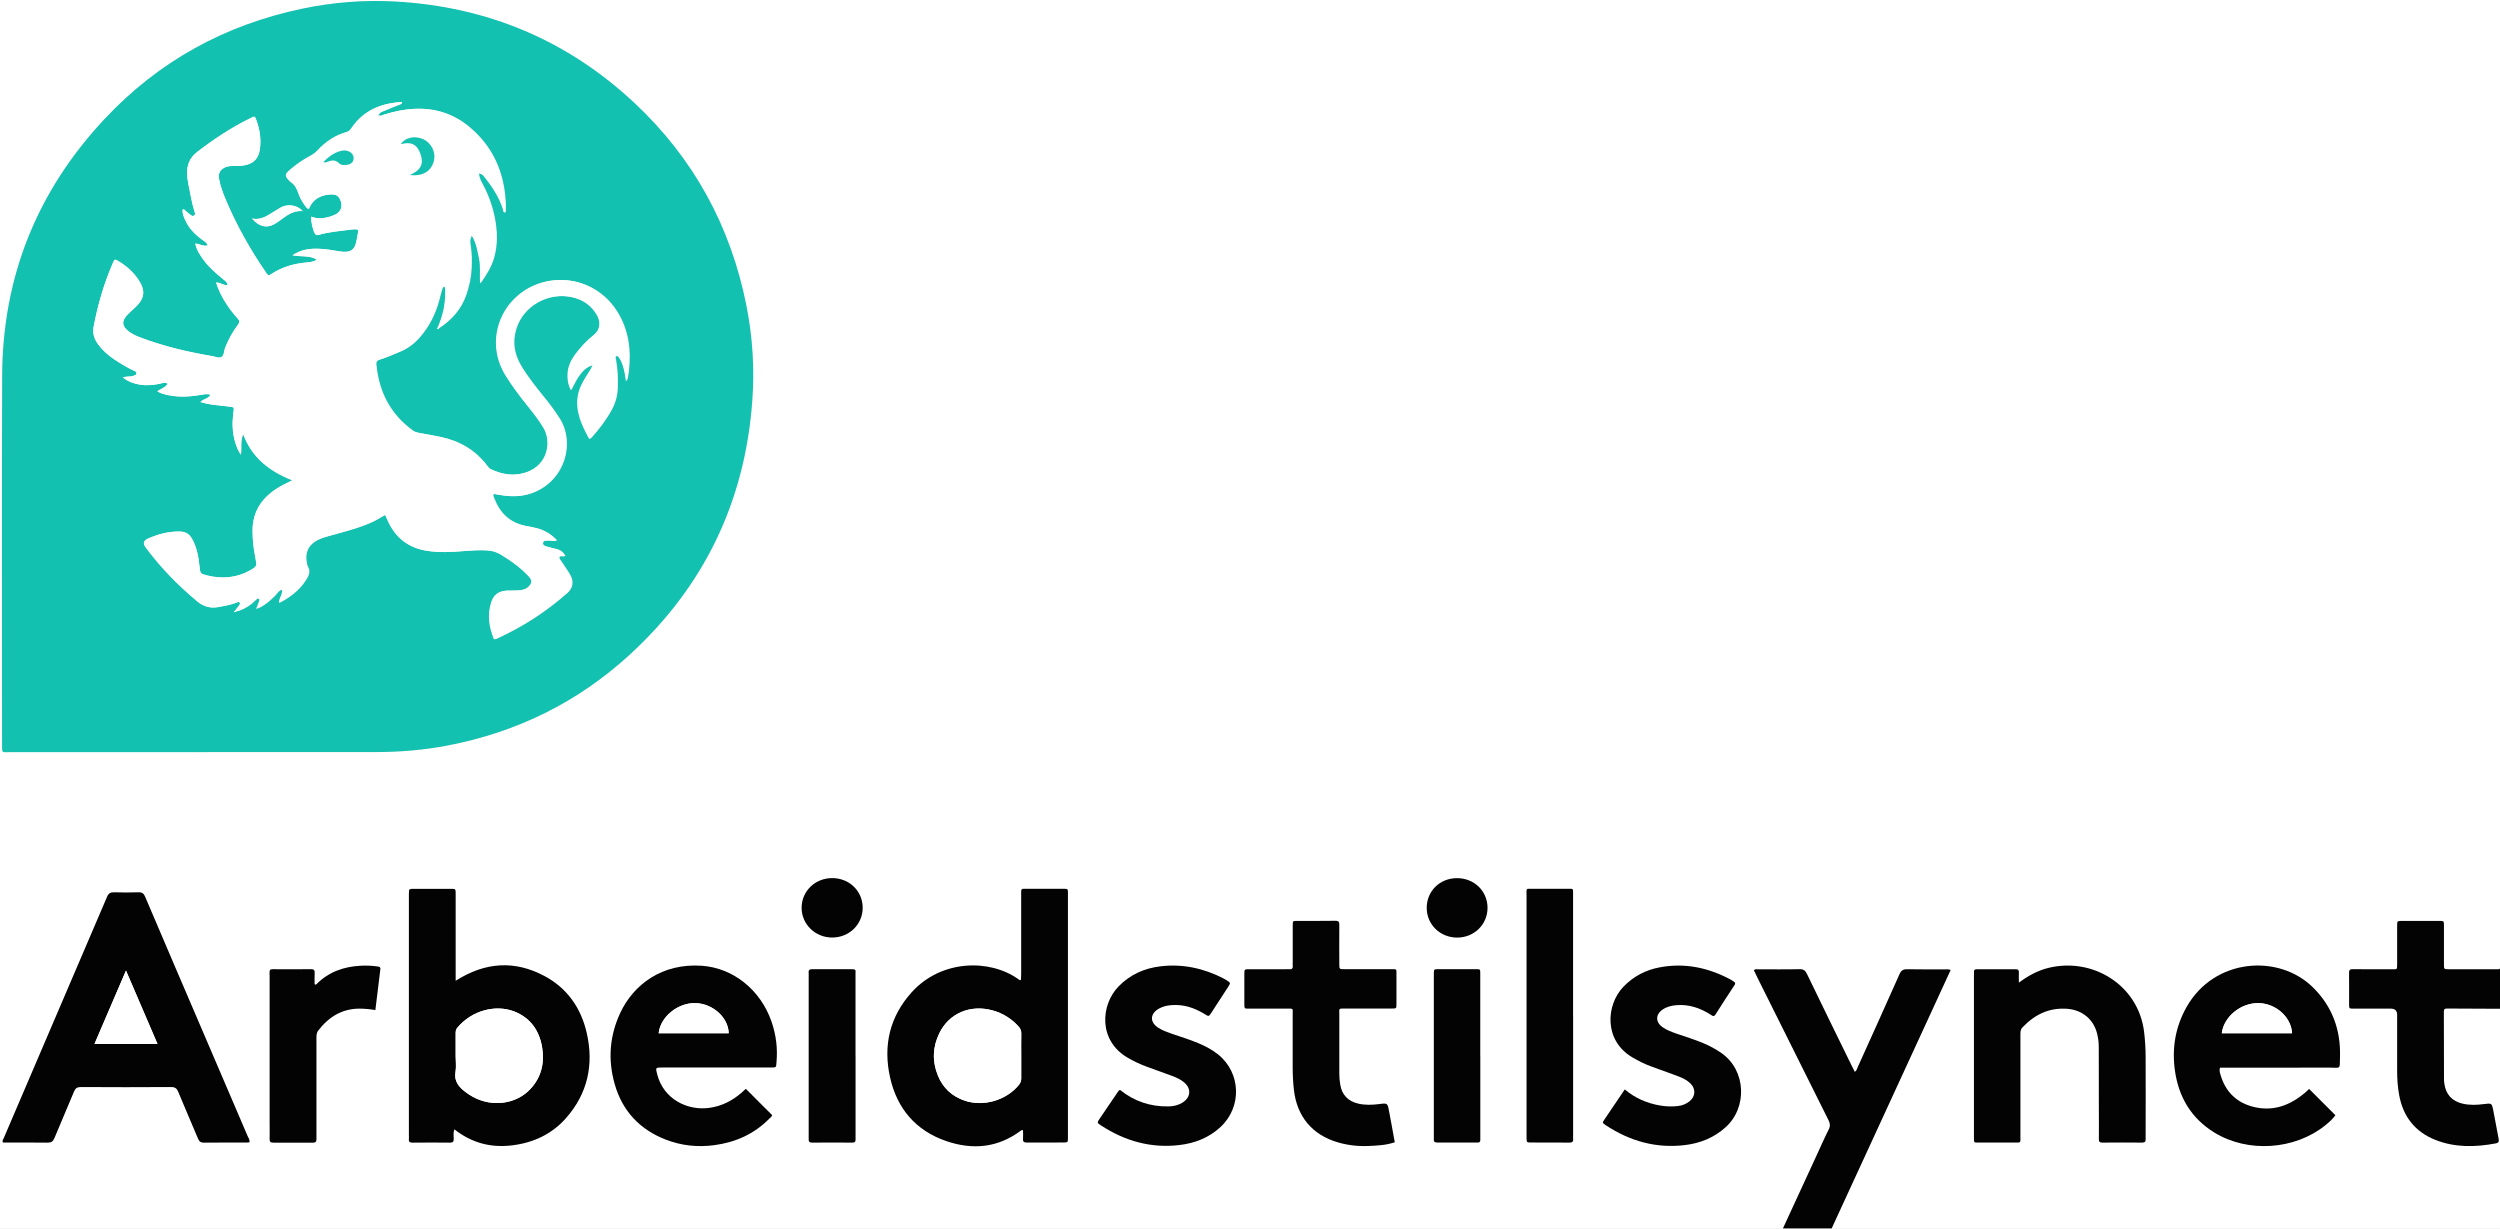
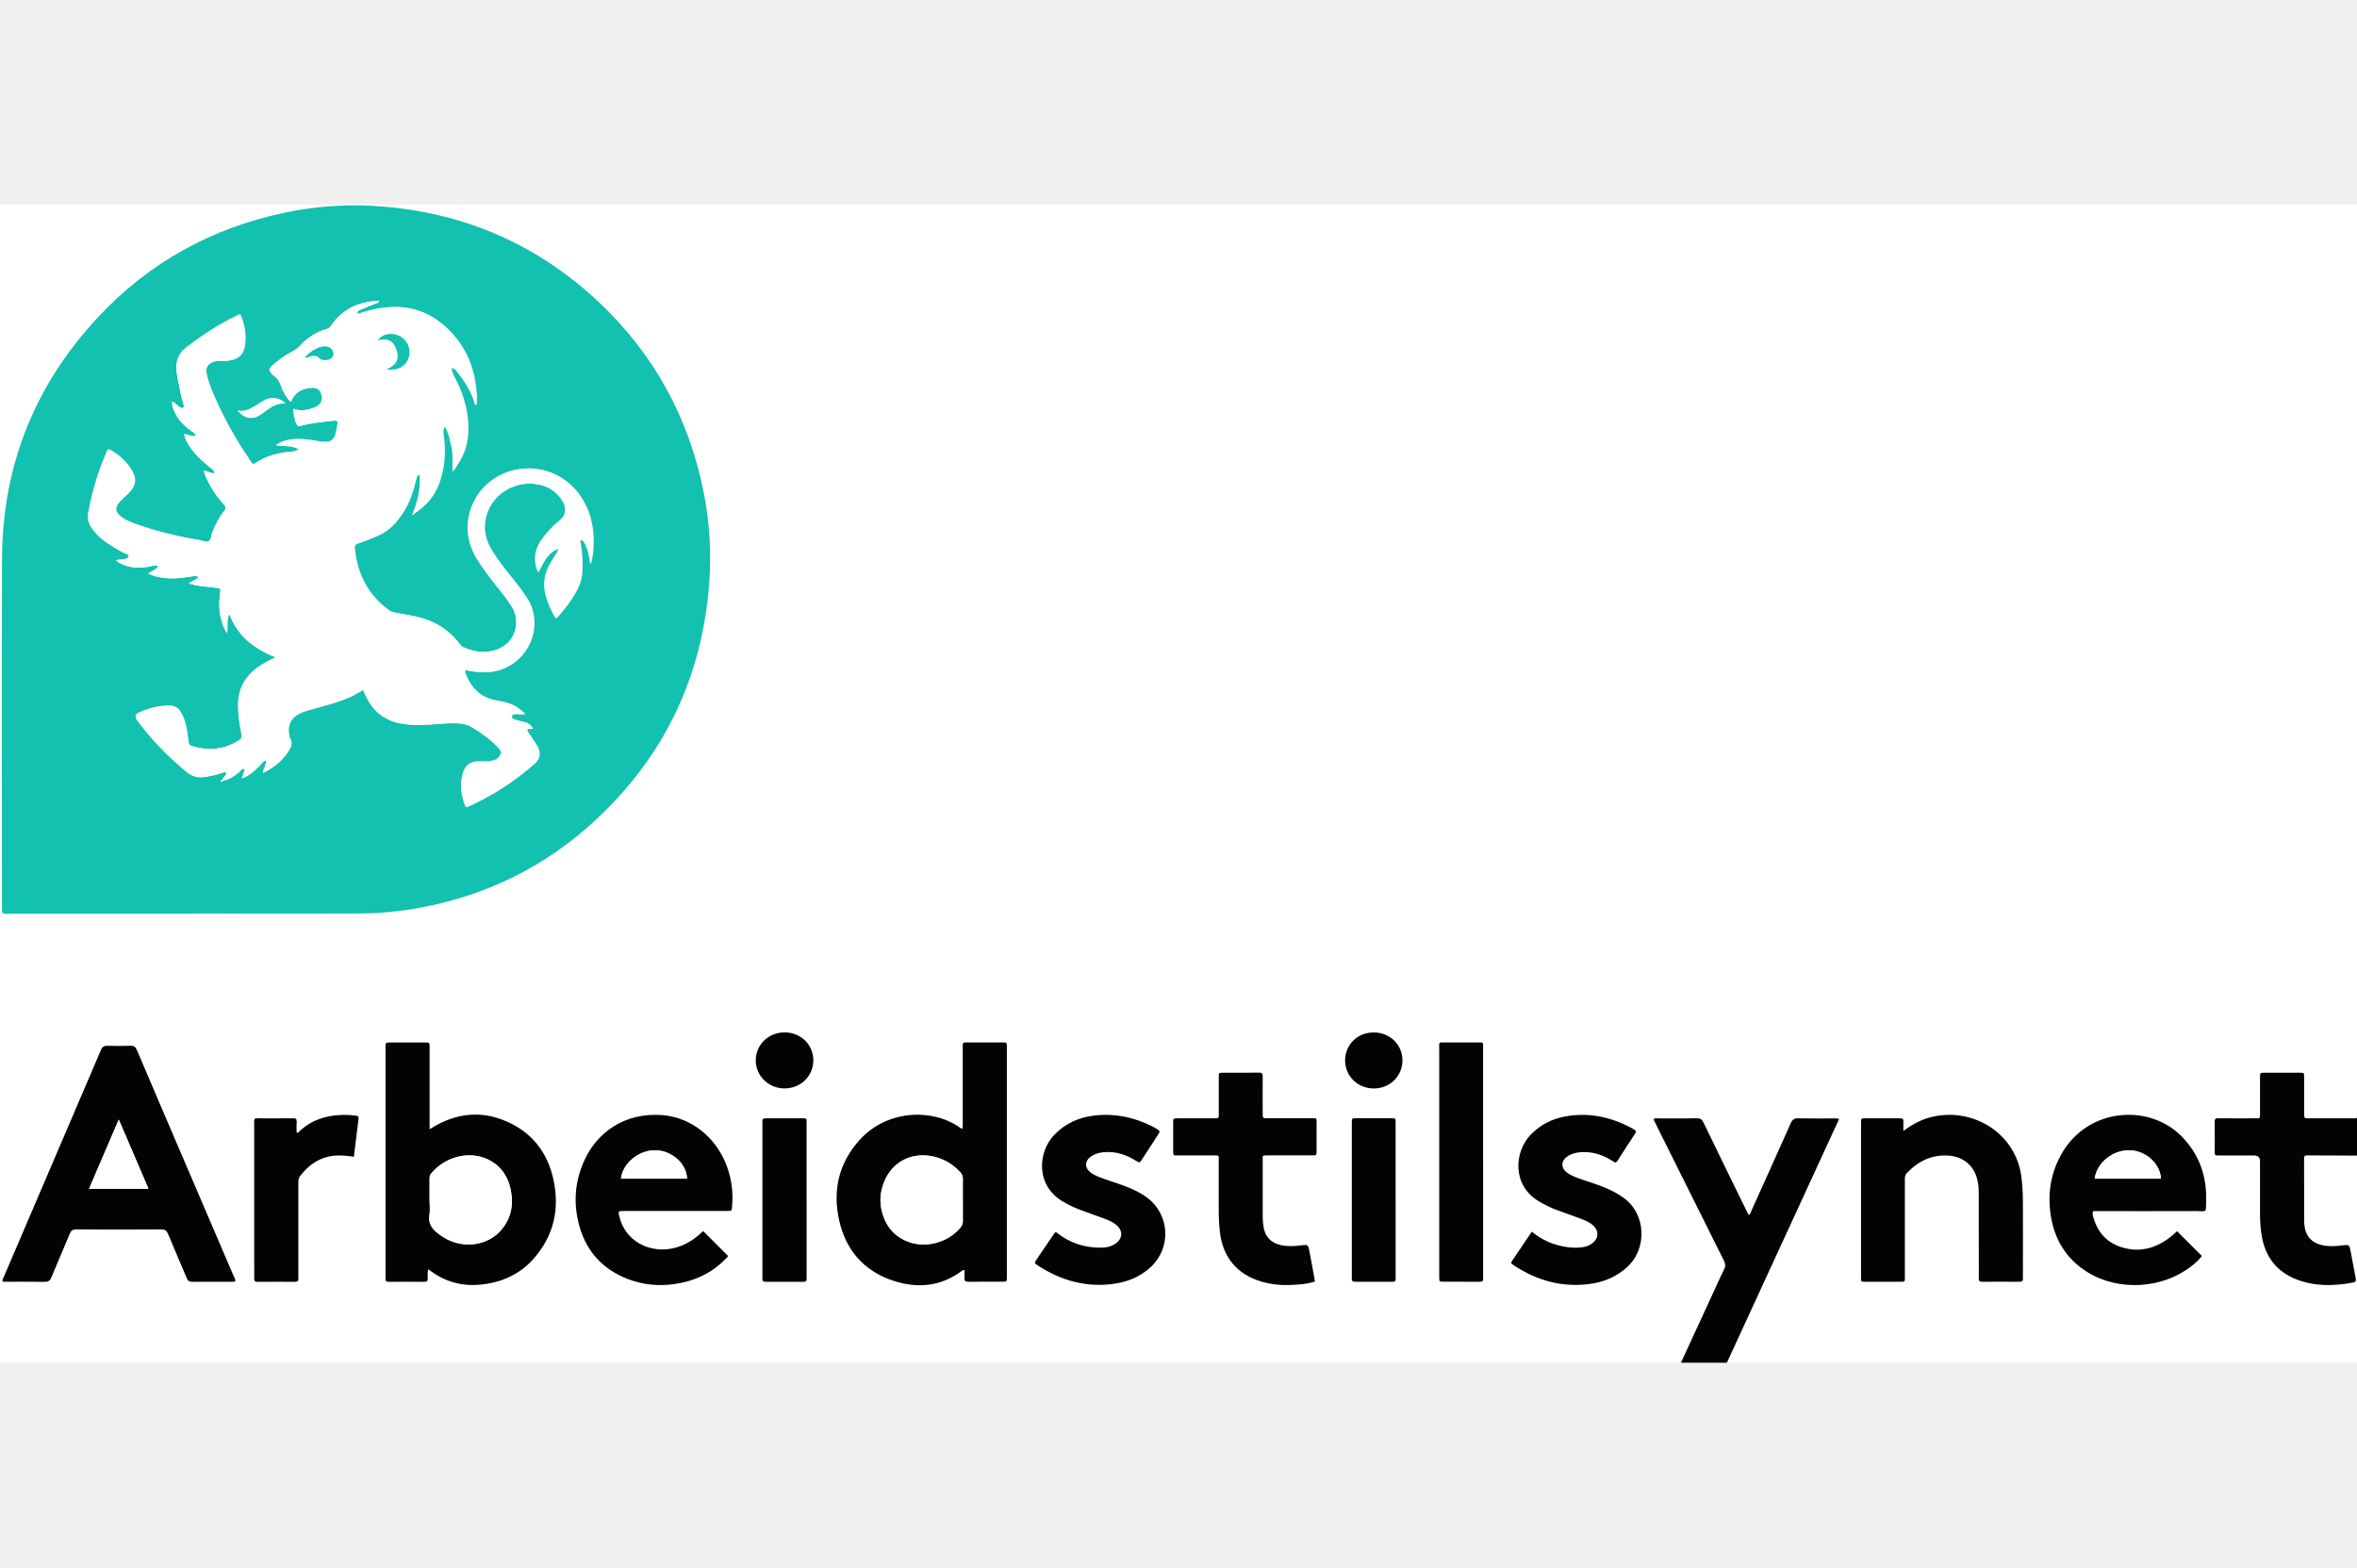
- <svg xmlns="http://www.w3.org/2000/svg" viewBox="0 0 505.32 248.28">
+ <svg xmlns="http://www.w3.org/2000/svg" viewBox="0 0 505.32 248.28" width="179" height="119">
  <defs>
    <style>
      .cls-1{fill:#12c1b0;}.cls-1,.cls-2,.cls-3{stroke-width:0px;}.cls-2{fill:#fff;}.cls-3{fill:#030303;}
    </style>
  </defs>
  <path class="cls-2" d="M360.39,248.28H0V0c168.44,0,336.88,0,505.32,0v195.75c-.22.25-.52.16-.79.16-3.2,0-6.4,0-9.6,0-.95,0-.96-.01-.96-1,0-2.6,0-5.2,0-7.8,0-.95-.01-.96-1-.97-2.48,0-4.96,0-7.44,0-1.01,0-1.02.01-1.02,1.07,0,2.52,0,5.04,0,7.56,0,1.32.02,1.13-1.18,1.14-2.6,0-5.2.02-7.8-.01-.58,0-.75.18-.74.75.03,2.12,0,4.24.01,6.36,0,.84.02.85.85.86,2.52,0,5.04,0,7.56,0q1.29,0,1.3,1.24c0,3.76,0,7.52,0,11.27,0,1.68.11,3.36.42,5.01.8,4.29,3.17,7.36,7.25,8.99,4,1.6,8.11,1.51,12.27.73.7-.13.64-.54.55-1.04-.35-1.84-.68-3.69-1.04-5.53-.3-1.58-.31-1.59-1.94-1.37-1.44.19-2.87.24-4.29-.09-2.12-.49-3.39-1.88-3.68-4.05-.04-.32-.07-.64-.07-.96,0-4.52,0-9.03-.03-13.55,0-.53.17-.68.68-.67,3.56.03,7.12.03,10.67.05v44.38h-135.09c8.02-17.41,16.03-34.82,24.05-52.23-.45-.2-.77-.13-1.08-.13-2.56,0-5.12.04-7.68-.03-.85-.02-1.25.27-1.59,1.03-2.77,6.24-5.58,12.45-8.39,18.67-.16.35-.22.77-.63,1.05-.24-.47-.47-.91-.69-1.37-3-6.13-6.01-12.26-8.97-18.4-.34-.7-.68-1.01-1.51-.99-2.72.07-5.44.02-8.16.03-.35,0-.72-.11-1.08.17.31.64.61,1.29.93,1.92,4.71,9.47,9.42,18.94,14.16,28.39.33.67.4,1.19.05,1.88-.93,1.85-1.76,3.76-2.63,5.64-2.21,4.78-4.41,9.56-6.62,14.35ZM41.76,152.03c11.44,0,22.87.01,34.31,0,4.84,0,9.65-.41,14.42-1.33,13.96-2.69,26.28-8.74,36.75-18.32,15.03-13.77,23.29-30.91,24.8-51.24.49-6.52.08-13.03-1.2-19.45-3.19-15.97-10.64-29.63-22.51-40.77C114.75,8.15,98.55,1.37,79.96.31c-6.33-.36-12.63.14-18.84,1.44-15.68,3.28-29.13,10.67-40.07,22.38C7.45,38.7.51,56.03.44,75.97c-.09,24.83-.02,49.66-.02,74.48,0,1.83-.13,1.57,1.63,1.57,13.24,0,26.47,0,39.71,0ZM50.42,230.89c.09-.52-.21-.88-.37-1.27-3-7.01-6-14.01-9.01-21.02-3.9-9.1-7.81-18.19-11.68-27.3-.3-.7-.62-.98-1.38-.95-1.64.06-3.28.05-4.92,0-.74-.02-1.12.2-1.42.91-6.94,16.26-13.91,32.5-20.87,48.75-.12.27-.39.54-.16.92,2.98,0,5.98-.02,8.97.02.75.01,1.13-.21,1.42-.92,1.29-3.14,2.65-6.24,3.95-9.38.28-.69.63-.95,1.39-.94,6.08.03,12.16.04,18.23,0,.82,0,1.17.26,1.47,1,1.3,3.18,2.69,6.32,4.01,9.48.23.56.54.77,1.15.76,2.92-.03,5.84-.01,8.76-.02.15,0,.3-.03.46-.05ZM92.1,198.25v-1.29c0-5.44,0-10.87,0-16.31,0-.98-.01-1-.96-1-2.48,0-4.96,0-7.44,0-1.04,0-1.04,0-1.05,1.03,0,.12,0,.24,0,.36,0,16.15,0,32.3,0,48.45,0,.24.02.48,0,.72-.06.59.21.74.77.74,2.52-.02,5.04-.03,7.56,0,.61,0,.74-.23.73-.78,0-.6-.13-1.23.14-1.91,3.48,2.75,7.36,3.76,11.65,3.24,4.29-.52,8.01-2.24,10.88-5.48,4.39-4.97,5.68-10.8,4.22-17.21-1.16-5.08-3.96-9.11-8.59-11.56-6.01-3.19-11.97-2.81-17.91.99ZM206.81,228.47c0,.57.04,1.13,0,1.68-.06.65.22.8.83.8,2.44-.03,4.88,0,7.31-.01.92,0,.92-.02.94-.92,0-.24,0-.48,0-.72,0-13.98,0-27.97,0-41.95,0-2.28,0-4.55,0-6.83,0-.84-.02-.86-.86-.86-2.56,0-5.12,0-7.67,0-.16,0-.32,0-.48,0-.28,0-.44.14-.44.44,0,.28,0,.56,0,.84,0,5.31,0,10.63,0,15.94,0,.42-.03.83-.05,1.21-.3.08-.4-.06-.52-.15-5.76-4.14-15.56-3.97-21.52,2.59-4.5,4.96-5.85,10.82-4.41,17.26,1.41,6.3,5.18,10.74,11.35,12.86,5.29,1.82,10.38,1.38,15.01-2.06.12-.09.23-.23.54-.11ZM150.76,220.09c-.25.23-.54.5-.84.77-1.88,1.64-4.02,2.73-6.51,3.08-4.41.62-9.27-1.72-10.57-6.79-.35-1.37-.36-1.37,1.09-1.37,7.28,0,14.55,0,21.83,0,1.24,0,1.11,0,1.2-1.08.24-2.79-.09-5.5-.99-8.14-2.21-6.47-7.78-10.9-14.09-11.34-8.08-.56-13.81,3.82-16.47,9.47-2.2,4.68-2.56,9.53-1.14,14.48,1.56,5.43,5.06,9.15,10.32,11.19,3.16,1.22,6.44,1.56,9.78,1.12,4.28-.57,8.06-2.23,11.12-5.35.24-.24.53-.46.6-.71-1.81-1.81-3.56-3.56-5.32-5.32ZM466.72,220.09c-.29.27-.58.55-.88.81-2.9,2.43-6.17,3.71-9.98,2.89-3.68-.79-6.06-3.06-7.08-6.7-.11-.4-.22-.83-.07-1.32.49,0,.93,0,1.36,0,6.88,0,13.75.02,20.63-.01,2.51-.01,2.2.53,2.27-2.21.15-5.4-1.56-10.14-5.45-13.98-6.94-6.86-19.94-5.91-25.52,3.88-2.3,4.04-3.03,8.39-2.39,12.95.76,5.35,3.3,9.63,7.97,12.49,6.75,4.15,16.22,3.52,22.4-1.45.77-.62,1.52-1.28,2.06-2.05-1.78-1.78-3.53-3.53-5.33-5.33ZM408.07,198.62c0-.85-.03-1.44,0-2.03.03-.52-.16-.7-.68-.7-2.6.02-5.2.02-7.79,0-.47,0-.65.17-.61.63.02.24,0,.48,0,.72v17.26c0,5.07,0,10.15,0,15.22,0,1.34-.09,1.2,1.24,1.2,2.24,0,4.48.01,6.71,0,1.66,0,1.44.23,1.44-1.48,0-6.75,0-13.51,0-20.26,0-.56-.02-1.08.43-1.55,2.47-2.61,5.43-4.03,9.08-3.74,3.02.24,5.29,2.15,6,5.03.21.85.33,1.72.33,2.61,0,4.36.01,8.71.02,13.07,0,1.88.01,3.76,0,5.63,0,.52.17.7.69.7,2.68-.02,5.36-.02,8.03,0,.6,0,.78-.24.73-.78-.02-.2,0-.4,0-.6,0-5.27.02-10.55,0-15.82,0-1.75-.09-3.51-.32-5.26-1.19-9.4-10.41-15.04-19.32-12.85-2.12.52-4,1.52-5.98,2.98ZM281.9,230.89c-.2-1.1-.38-2.12-.57-3.14-.19-1.02-.39-2.04-.57-3.06-.31-1.73-.3-1.74-2.05-1.51-1.4.18-2.79.22-4.17-.09-2.1-.47-3.34-1.79-3.67-3.91-.11-.71-.18-1.42-.18-2.15,0-4,0-8,0-11.99,0-1.23-.19-1.18,1.13-1.18,3.16,0,6.32,0,9.48,0,.92,0,.93-.01.94-.9,0-2,0-4,0-6,0-1.14.09-1.05-1.01-1.05-3.16,0-6.32,0-9.48,0-1.05,0-1.06,0-1.06-1.03,0-2.64-.01-5.28,0-7.92,0-.58-.1-.85-.78-.83-2.6.04-5.2.01-7.8.02-.82,0-.83.02-.83.88,0,2.48,0,4.96,0,7.44,0,.24-.02.48,0,.72.07.6-.21.79-.77.73-.24-.02-.48,0-.72,0-2.44,0-4.88,0-7.32,0-.95,0-.96.01-.97,1,0,1.96,0,3.92,0,5.88,0,1.22.02,1.07,1.14,1.07,2.52,0,5.04,0,7.56,0,1.25,0,1.07-.03,1.07,1.12,0,3.6,0,7.2,0,10.79,0,1.52.07,3.03.25,4.55.61,5.35,3.72,9.08,8.88,10.58,2.05.6,4.16.83,6.28.73,1.71-.08,3.43-.15,5.2-.74ZM226.4,220.31c-.26.1-.36.28-.47.44-1.21,1.78-2.42,3.57-3.63,5.35-.57.85-.58.87.29,1.43,4.82,3.13,10.06,4.62,15.82,3.93,3.12-.37,5.96-1.47,8.3-3.65,4.36-4.06,4.12-10.94-.49-14.65-1.22-.99-2.61-1.7-4.04-2.3-1.77-.74-3.6-1.29-5.41-1.92-.9-.32-1.81-.64-2.62-1.16-1.8-1.14-1.73-2.9.15-3.92.75-.41,1.56-.6,2.4-.67,2.49-.21,4.73.53,6.82,1.82.8.5.81.49,1.34-.31,1.13-1.74,2.27-3.48,3.39-5.22.5-.78.5-.79-.25-1.28-.23-.15-.48-.3-.72-.42-3.97-2.05-8.18-2.96-12.63-2.45-3.3.38-6.22,1.66-8.58,4.1-3.54,3.65-4.14,10.81,1.78,14.33,1.31.78,2.68,1.41,4.11,1.93,1.72.63,3.45,1.24,5.17,1.88.79.29,1.54.67,2.19,1.21,1.51,1.25,1.4,3.01-.26,4.08-.9.58-1.91.79-2.97.8-3.61.03-6.83-1.04-9.69-3.33ZM328.41,220.21c-1.42,2.09-2.76,4.08-4.1,6.06-.45.67-.45.7.25,1.16,4.87,3.22,10.18,4.73,16.03,4.02,3.07-.37,5.86-1.5,8.2-3.6,4.44-3.99,4.15-11.48-.79-14.96-1.18-.83-2.44-1.51-3.77-2.06-1.77-.74-3.61-1.28-5.41-1.92-.98-.34-1.96-.69-2.81-1.31-1.42-1.02-1.39-2.55.05-3.54.85-.58,1.81-.81,2.82-.89,2.54-.21,4.8.59,6.91,1.93.34.21.61.5.96-.05,1.26-1.99,2.55-3.96,3.84-5.93.19-.29.19-.5-.11-.69-.24-.15-.46-.32-.71-.45-4.51-2.42-9.28-3.41-14.35-2.44-2.8.54-5.26,1.81-7.27,3.9-3.52,3.66-4.03,10.83,1.76,14.26.62.37,1.25.71,1.89,1.02,1.15.57,2.35.99,3.55,1.42,1.35.48,2.71.95,4.05,1.48.82.32,1.61.72,2.25,1.34,1.15,1.09,1.09,2.65-.14,3.64-.7.56-1.52.88-2.41.97-1.2.13-2.39.08-3.58-.12-2.6-.45-4.96-1.45-7.11-3.24ZM317.97,205.34c0-8.23,0-16.47,0-24.7,0-1.03.09-.99-.95-.99-2.36,0-4.72,0-7.08,0-1.61,0-1.37-.22-1.37,1.41,0,16.15,0,32.3,0,48.44,0,.16,0,.32,0,.48.02.93.02.94.9.95,2.56,0,5.12-.01,7.68.02.61,0,.91-.14.83-.79-.03-.24,0-.48,0-.72,0-8.03,0-16.07,0-24.1ZM54.59,196.01c-.16.43-.08.88-.08,1.31,0,9.95,0,19.9,0,29.86,0,1,.02,2,0,3-.02.55.12.79.73.78,2.68-.03,5.36-.02,8.04,0,.52,0,.71-.19.69-.7-.02-1,0-2,0-3,0-5.8,0-11.59,0-17.39,0-.56,0-1.1.38-1.59,2.12-2.74,4.79-4.41,8.36-4.41,1.03,0,2.06.09,3.17.29.34-2.8.67-5.53,1.01-8.26.06-.5-.29-.51-.59-.55-1.11-.17-2.23-.2-3.35-.15-3.43.17-6.49,1.24-8.96,3.72-.07.07-.16.2-.39,0,0-.71-.03-1.5.01-2.28.03-.59-.18-.75-.75-.74-2.2.03-4.4,0-6.6.02-.55,0-1.12-.1-1.66.09ZM172.93,213.43c0-5.51,0-11.02,0-16.53,0-.9.17-.99-.97-.99-2.56,0-5.11.02-7.67,0-.59,0-.92.13-.82.79.03.2,0,.4,0,.6,0,10.74,0,21.48,0,32.23,0,.24.02.48,0,.72-.04.5.14.71.68.71,2.72-.02,5.43-.01,8.15,0,.45,0,.67-.16.64-.63-.02-.28,0-.56,0-.84,0-5.35,0-10.7,0-16.05ZM299.21,213.51v-.72c0-5.31,0-10.62,0-15.93,0-.95.02-.95-.89-.95-2.56,0-5.11,0-7.67,0-.81,0-.81.02-.82.88,0,.12,0,.24,0,.36v32.47c0,.2.02.4,0,.6-.07.6.21.74.77.73,2.16-.02,4.31,0,6.47,0,.52,0,1.04-.01,1.56,0,.39.01.61-.11.59-.54-.01-.28,0-.56,0-.84,0-5.35,0-10.7,0-16.05ZM168.21,177.49c-3.45,0-6.17,2.64-6.18,6,0,3.33,2.75,6.01,6.18,6.01,3.44,0,6.16-2.65,6.16-6.01,0-3.37-2.69-6-6.16-6ZM288.38,183.53c.01,3.37,2.72,5.99,6.18,5.98,3.44-.01,6.13-2.68,6.11-6.05-.02-3.38-2.71-5.97-6.19-5.96-3.47.01-6.12,2.63-6.1,6.03Z" />
  <path class="cls-3" d="M360.39,248.28c2.21-4.78,4.41-9.56,6.62-14.35.87-1.88,1.7-3.79,2.63-5.64.35-.69.28-1.21-.05-1.88-4.74-9.46-9.44-18.93-14.16-28.39-.32-.64-.62-1.29-.93-1.92.36-.29.73-.17,1.08-.17,2.72-.01,5.44.04,8.16-.03.83-.02,1.17.29,1.51.99,2.96,6.15,5.97,12.27,8.97,18.4.22.45.45.9.69,1.37.41-.28.47-.7.63-1.05,2.81-6.22,5.62-12.44,8.39-18.67.34-.77.74-1.05,1.59-1.03,2.56.06,5.12.02,7.68.03.31,0,.63-.07,1.08.13-8.02,17.42-16.04,34.83-24.05,52.23h-9.84Z" />
  <path class="cls-3" d="M505.32,203.9c-3.56-.01-7.12-.02-10.67-.05-.51,0-.69.14-.68.67.02,4.52.02,9.03.03,13.55,0,.32.03.64.07.96.29,2.17,1.55,3.56,3.68,4.05,1.42.33,2.85.28,4.29.09,1.63-.21,1.64-.2,1.94,1.37.35,1.84.69,3.69,1.04,5.53.1.5.15.91-.55,1.04-4.15.78-8.27.87-12.27-.73-4.08-1.64-6.45-4.7-7.25-8.99-.31-1.65-.42-3.33-.42-5.01-.01-3.76,0-7.52,0-11.27q0-1.24-1.3-1.24c-2.52,0-5.04,0-7.56,0-.83,0-.85-.02-.85-.86,0-2.12.02-4.24-.01-6.36,0-.57.16-.76.74-.75,2.6.03,5.2.02,7.8.01,1.2,0,1.18.18,1.18-1.14,0-2.52,0-5.04,0-7.56,0-1.06,0-1.06,1.02-1.07,2.48,0,4.96,0,7.44,0,.99,0,1,.01,1,.97,0,2.6,0,5.2,0,7.8,0,.98.01,1,.96,1,3.2,0,6.4,0,9.6,0,.27,0,.57.09.79-.16v8.16Z" />
  <path class="cls-1" d="M41.76,152.03c-13.24,0-26.47,0-39.71,0-1.76,0-1.63.26-1.63-1.57,0-24.83-.07-49.66.02-74.48.07-19.95,7.01-37.28,20.62-51.84C31.99,12.42,45.44,5.03,61.12,1.75c6.21-1.3,12.5-1.8,18.84-1.44,18.59,1.05,34.79,7.84,48.38,20.59,11.87,11.15,19.32,24.81,22.51,40.77,1.28,6.42,1.69,12.93,1.2,19.45-1.51,20.33-9.77,37.47-24.8,51.24-10.47,9.59-22.79,15.64-36.75,18.32-4.77.92-9.58,1.32-14.42,1.33-11.44.02-22.87,0-34.31,0ZM61.2,42.67v.04s0-.03,0-.03c-1.04-1.22-3.08-1.63-4.68-.61-.57.36-1.16.71-1.73,1.06-1.15.71-2.31,1.35-3.85,1.04,1.53,1.78,3.2,2.04,4.95.87.53-.35,1.04-.73,1.56-1.11,1.12-.82,2.32-1.39,3.76-1.27ZM76.53,23.26h.02c.17-.58.74-.69,1.19-.89.98-.44,2-.81,2.99-1.22.22-.09.54-.11.56-.54-4.2.22-7.73,1.65-10.18,5.2-.28.4-.51.73-1.05.88-2.29.63-4.2,1.92-5.81,3.65-.44.48-.94.85-1.51,1.15-1.49.79-2.87,1.74-4.14,2.85-1.05.91-1.05,1.16-.07,2.2.05.06.1.13.17.17.94.58,1.37,1.51,1.7,2.51.26.76.66,1.46,1.12,2.11.24.35.48.73.9.93.84-2.07,2.45-2.88,4.51-2.97,1.11-.05,1.61.34,1.98,1.37.43,1.19-.09,2.35-1.45,2.85-1.46.55-2.97.9-4.53.27-.06.99.3,2.59.71,3.36.19.35.42.43.78.33,2-.59,4.07-.76,6.14-1.02,2.4-.3,1.89-.15,1.61,1.76-.34,2.36-1.29,2.98-3.63,2.57-1.38-.24-2.76-.46-4.16-.51-1.77-.06-3.5.15-5.23,1.31,1.72.38,3.4-.06,4.94.9-.74.45-1.41.5-2.08.56-2.51.22-4.87.88-7,2.25-.8.52-.77.45-1.29-.3-3.16-4.63-5.91-9.49-8.08-14.67-.57-1.36-1.1-2.75-1.35-4.21-.18-1.07.2-1.78,1.15-2.26.52-.26,1.07-.3,1.63-.31.76,0,1.52.01,2.27-.12,1.95-.34,2.95-1.37,3.21-3.31.28-2.03-.03-3.98-.73-5.88-.29-.78-.31-.79-1.09-.4-3.86,1.89-7.42,4.23-10.82,6.85-1.57,1.21-2.14,2.69-2.06,4.57.06,1.37.41,2.68.66,4.01.21,1.14.46,2.27.8,3.38.09.29.28.67-.02.9-.36.27-.67-.07-.95-.26-.26-.18-.49-.41-.74-.6-.19-.15-.3-.48-.67-.33-.06.84.27,1.57.61,2.29.72,1.51,1.85,2.69,3.18,3.68.46.34,1.03.59,1.31,1.25-.92.33-1.65-.34-2.53-.34.26,1.33.97,2.33,1.69,3.32,1.09,1.51,2.5,2.69,3.92,3.86.37.31.84.57.92,1.18-.87.16-1.51-.58-2.33-.48.76,2.4,2.29,4.98,4.33,7.21.43.47.5.77.1,1.29-1.12,1.47-1.99,3.08-2.65,4.81-.22.58-.13,1.4-.69,1.72-.55.32-1.25-.07-1.87-.17-5.01-.84-9.94-2.01-14.7-3.83-.75-.29-1.47-.63-2.12-1.11-1.45-1.08-1.56-2.09-.34-3.4.54-.58,1.16-1.09,1.74-1.65,1.76-1.71,1.93-3.28.57-5.35-1.05-1.6-2.43-2.85-4.07-3.83-.79-.47-.81-.47-1.19.41-1.78,4.12-3.03,8.4-3.86,12.82-.25,1.35.11,2.43.85,3.47.89,1.25,2.02,2.26,3.3,3.11,1.3.86,2.62,1.69,4.05,2.33.21.09.47.2.47.48,0,.37-.33.41-.57.51-.66.26-1.39.1-2.19.32,1.05.92,2.21,1.27,3.43,1.48,1.32.23,2.62.1,3.93-.15.54-.1,1.11-.44,1.72-.02-.53.78-1.38,1.01-2.12,1.51.74.48,1.52.64,2.29.8,2.23.46,4.45.29,6.67-.09.57-.1,1.14-.22,1.8,0-.48.86-1.48.82-2.05,1.47.9.27,1.72.45,2.55.55,1.23.15,2.46.3,3.69.42.42.04.56.22.5.62-.04.24-.07.47-.1.71-.23,1.96-.19,3.91.39,5.82.25.82.53,1.63,1.15,2.52.22-1.4-.18-2.65.47-4.14,1.81,4.84,5.38,7.51,9.93,9.32-1.27.62-2.34,1.14-3.34,1.8-3,1.99-4.69,4.71-4.7,8.39,0,1.93.24,3.82.62,5.71.28,1.38.23,1.52-.96,2.21-2.81,1.64-5.81,1.89-8.91,1.11-1.33-.33-1.32-.4-1.47-1.78-.21-1.95-.53-3.87-1.52-5.62-.55-.97-1.3-1.43-2.42-1.46-2.29-.05-4.43.52-6.5,1.44q-1.3.59-.48,1.7c3.03,4.11,6.57,7.72,10.49,10.99,1.33,1.11,2.69,1.42,4.32,1.12,1.22-.22,2.43-.45,3.6-.89.21-.08.47-.27.64,0,.14.23-.03.46-.18.65-.26.35-.53.69-.8,1.04-.08.04-.23.08-.13.2.08.09.2.03.28-.05,1.23-.28,2.32-.85,3.3-1.63.34-.27.64-.61.97-.9.15-.13.33-.25.52-.07.13.12.11.3.06.45-.18.5-.38.99-.61,1.57.85-.26,1.43-.68,2.01-1.1.59-.42,1.08-.94,1.62-1.42.5-.45.78-1.19,1.6-1.37.15.99-.65,1.71-.61,2.69,2.19-1.13,4-2.51,5.31-4.52.6-.92,1.05-1.77.42-2.85-.12-.2-.13-.46-.18-.69-.46-2.08.32-3.71,2.23-4.66.94-.46,1.95-.71,2.95-.99,2.77-.76,5.56-1.47,8.19-2.69.85-.4,1.65-.91,2.5-1.4.22.48.38.84.54,1.2,1.54,3.43,4.13,5.49,7.89,6.08,2.47.39,4.94.27,7.41.06,1.56-.13,3.11-.22,4.67-.15,1.02.05,1.98.32,2.85.84,2.09,1.27,4.08,2.68,5.74,4.5.61.67.62,1.2.02,1.88-.61.68-1.43.84-2.28.89-.72.04-1.44,0-2.16.03-1.74.07-2.76.83-3.26,2.48-.76,2.52-.39,4.96.61,7.36.17-.04.3-.05.4-.1,5.25-2.37,10.04-5.45,14.35-9.27,1.11-.98,1.33-2.28.61-3.58-.54-.98-1.22-1.87-1.82-2.82-.18-.28-.52-.52-.35-.94.33-.25.76.07,1.17-.16-.42-.74-.97-1.16-1.69-1.35-.62-.16-1.25-.28-1.86-.47-.44-.13-1.08-.23-.97-.84.09-.52.71-.39,1.13-.43.52-.06,1.06.21,1.69-.05-1.22-1.28-2.58-2.08-4.17-2.47-.74-.18-1.49-.31-2.23-.46-3.15-.63-5.14-2.59-6.27-5.51-.1-.27-.3-.56-.12-.94.67.11,1.33.23,1.99.32,2.09.28,4.14.18,6.13-.63,6.38-2.59,8.31-10.07,5.21-14.94-.95-1.49-1.99-2.9-3.1-4.26-1.69-2.08-3.37-4.17-4.73-6.48-1.37-2.32-1.74-4.78-.94-7.37,1.45-4.7,6.53-7.51,11.44-6.38,2.14.5,3.77,1.65,4.9,3.55.75,1.26.85,2.88-.62,4.06-1.43,1.15-2.7,2.5-3.79,3.99-.85,1.15-1.41,2.41-1.49,3.85-.06,1.08.06,2.11.66,3.3.6-1.13,1.04-2.1,1.67-2.96.66-.89,1.37-1.7,2.72-2.09-.33.89-.79,1.45-1.15,2.04-.78,1.26-1.53,2.55-1.8,4.03-.6,3.28.75,6.06,2.27,8.85.2-.13.31-.17.39-.25,1.55-1.73,2.96-3.57,4.08-5.62.76-1.39,1.18-2.86,1.22-4.46.05-1.92,0-3.83-.37-5.73-.04-.23-.19-.51.08-.65.33-.18.51.14.66.35.31.42.5.9.68,1.4.36,1.03.53,2.09.7,3.3.12-.25.2-.34.22-.46.1-.51.21-1.02.27-1.53.49-4.28,0-8.35-2.35-12.1-2.91-4.66-8.25-7.11-13.69-6.17-8.96,1.56-13.64,11.34-8.78,19.14,1.31,2.11,2.79,4.09,4.35,6.02,1.16,1.43,2.29,2.87,3.25,4.45,1.72,2.82.99,7.63-3.57,9.11-2.46.8-4.81.4-7.09-.67-.3-.14-.49-.39-.69-.65-2.41-3.23-5.66-5.1-9.57-5.9-1.41-.29-2.83-.53-4.24-.79-.43-.08-.85-.19-1.22-.45-4.58-3.29-6.91-7.83-7.43-13.38-.06-.64.24-.84.75-1,1.41-.45,2.77-1.04,4.13-1.61,1.51-.64,2.77-1.59,3.84-2.8,2-2.26,3.3-4.89,4.05-7.79.17-.66.33-1.32.53-1.96.07-.23.12-.57.58-.57.17.4.12.83.12,1.26.02,2.44-.56,4.74-1.51,6.97-.15.07-.24.22-.12.33.14.12.21-.08.3-.16,2.55-1.66,4.49-3.81,5.5-6.73.6-1.75,1-3.53,1.08-5.38.06-1.48.06-2.95-.16-4.42-.1-.67-.27-1.39.25-2.25.93,1.57,1.18,3.19,1.51,4.76.34,1.62.11,3.29.19,4.96,1.16-1.64,2.23-3.31,2.77-5.24.75-2.68.65-5.37.12-8.07-.46-2.33-1.26-4.53-2.37-6.63-.38-.72-.81-1.45-.81-2.34.72.25.73.24,1.02.6,1.65,2.02,3.09,4.17,3.89,6.69.07.23-.02.59.37.67.2-.2.11-.45.12-.66.05-1.04-.03-2.07-.15-3.11-.63-5.44-2.96-9.99-7.17-13.51-3.27-2.73-7.07-3.92-11.34-3.66-2.01.12-3.95.55-5.86,1.14-.36.11-.71.41-1.11.12Z" />
  <path class="cls-3" d="M50.42,230.89c-.15.02-.3.05-.46.05-2.92,0-5.84-.01-8.76.02-.61,0-.91-.2-1.15-.76-1.32-3.17-2.71-6.31-4.01-9.48-.3-.74-.65-1-1.47-1-6.08.04-12.16.04-18.23,0-.77,0-1.11.26-1.39.94-1.29,3.14-2.66,6.24-3.95,9.38-.29.7-.67.93-1.42.92-3-.04-6-.02-8.97-.02-.23-.38.04-.65.16-.92,6.95-16.25,13.93-32.5,20.87-48.75.3-.71.68-.93,1.42-.91,1.64.05,3.28.06,4.92,0,.76-.03,1.09.25,1.38.95,3.87,9.11,7.78,18.2,11.68,27.3,3,7.01,6.01,14.01,9.01,21.02.17.39.47.75.37,1.27ZM19.09,211.01h12.75c-2.12-4.92-4.19-9.74-6.37-14.83-2.19,5.1-4.26,9.91-6.37,14.83Z" />
  <path class="cls-3" d="M92.1,198.25c5.94-3.8,11.9-4.18,17.91-.99,4.63,2.46,7.44,6.48,8.59,11.56,1.46,6.41.17,12.24-4.22,17.21-2.87,3.24-6.6,4.96-10.88,5.48-4.29.52-8.16-.49-11.65-3.24-.27.68-.15,1.31-.14,1.91,0,.54-.12.78-.73.78-2.52-.03-5.04-.03-7.56,0-.56,0-.84-.14-.77-.74.03-.24,0-.48,0-.72,0-16.15,0-32.3,0-48.45,0-.12,0-.24,0-.36.01-1.03.01-1.03,1.05-1.03,2.48,0,4.96,0,7.44,0,.95,0,.96.01.96,1,0,5.44,0,10.87,0,16.31v1.29ZM92.1,213.44c0,1.08.15,2.18-.03,3.23-.32,1.88.67,3.02,1.98,4.03.5.39,1.04.75,1.6,1.04,3.94,2.1,8.71,1.43,11.57-1.64,2.23-2.4,2.89-5.31,2.35-8.45-.57-3.36-2.36-5.92-5.62-7.2-3.63-1.42-8.52-.34-11.55,3.33-.28.34-.3.71-.3,1.11,0,1.52,0,3.03,0,4.55Z" />
  <path class="cls-3" d="M206.81,228.47c-.31-.12-.42.02-.54.11-4.62,3.44-9.71,3.88-15.01,2.06-6.17-2.12-9.94-6.56-11.35-12.86-1.44-6.44-.08-12.31,4.41-17.26,5.96-6.57,15.75-6.73,21.52-2.59.12.09.23.23.52.15.02-.37.05-.79.05-1.21,0-5.31,0-10.63,0-15.94,0-.28,0-.56,0-.84,0-.3.16-.43.44-.44.16,0,.32,0,.48,0,2.56,0,5.12,0,7.67,0,.84,0,.85.02.86.86,0,2.28,0,4.55,0,6.83,0,13.98,0,27.97,0,41.95,0,.24,0,.48,0,.72-.02.9-.02.91-.94.92-2.44,0-4.88-.01-7.31.01-.61,0-.89-.14-.83-.8.05-.55,0-1.12,0-1.68ZM206.42,213.44c0-1.52-.02-3.03.01-4.55.01-.56-.17-.99-.54-1.39-1.43-1.58-3.16-2.68-5.21-3.25-4.54-1.27-8.84.54-10.81,4.59-1.37,2.8-1.47,5.69-.29,8.58,1.02,2.49,2.85,4.19,5.42,5.06,3.81,1.28,8.4-.06,10.94-3.18.32-.39.48-.79.48-1.3-.02-1.52,0-3.03,0-4.55Z" />
  <path class="cls-3" d="M150.76,220.09c1.76,1.76,3.51,3.51,5.32,5.32-.06.26-.36.47-.6.71-3.06,3.12-6.84,4.78-11.12,5.35-3.34.45-6.62.1-9.78-1.12-5.26-2.04-8.76-5.76-10.32-11.19-1.42-4.95-1.06-9.8,1.14-14.48,2.66-5.65,8.39-10.03,16.47-9.47,6.31.44,11.88,4.87,14.09,11.34.91,2.65,1.24,5.36.99,8.14-.09,1.08.03,1.08-1.2,1.08-7.28,0-14.55,0-21.83,0-1.45,0-1.44,0-1.09,1.37,1.3,5.07,6.15,7.41,10.57,6.79,2.49-.35,4.63-1.44,6.51-3.08.3-.26.59-.54.84-.77ZM133.13,208.85h14.16c-.06-3.13-3.13-5.94-6.6-6.09-3.58-.16-7.2,2.71-7.56,6.09Z" />
  <path class="cls-3" d="M466.72,220.09c1.8,1.8,3.55,3.55,5.33,5.33-.54.77-1.29,1.42-2.06,2.05-6.18,4.97-15.65,5.6-22.4,1.45-4.67-2.87-7.21-7.15-7.97-12.49-.65-4.56.09-8.92,2.39-12.95,5.58-9.8,18.58-10.74,25.52-3.88,3.89,3.84,5.6,8.58,5.45,13.98-.08,2.74.24,2.2-2.27,2.21-6.88.03-13.75.01-20.63.01-.43,0-.87,0-1.36,0-.15.49-.05.91.07,1.32,1.02,3.64,3.4,5.91,7.08,6.7,3.81.82,7.08-.47,9.98-2.89.31-.26.59-.54.88-.81ZM463.29,208.85c-.19-3.24-3.2-5.97-6.67-6.09-3.61-.12-7.13,2.7-7.54,6.09h14.2Z" />
  <path class="cls-3" d="M408.07,198.62c1.98-1.46,3.86-2.46,5.98-2.98,8.92-2.19,18.14,3.45,19.32,12.85.22,1.75.31,3.5.32,5.26.03,5.27,0,10.55,0,15.82,0,.2-.02.4,0,.6.05.54-.13.79-.73.78-2.68-.03-5.36-.02-8.03,0-.52,0-.7-.18-.69-.7.02-1.88.01-3.76,0-5.63,0-4.36-.02-8.71-.02-13.07,0-.89-.12-1.76-.33-2.61-.71-2.88-2.97-4.78-6-5.03-3.65-.29-6.6,1.13-9.08,3.74-.45.47-.43.99-.43,1.55,0,6.75,0,13.51,0,20.26,0,1.71.21,1.47-1.44,1.48-2.24.01-4.48,0-6.71,0-1.34,0-1.24.14-1.24-1.2,0-5.07,0-10.15,0-15.22v-17.26c0-.24.02-.48,0-.72-.04-.46.14-.63.61-.63,2.6.01,5.2.02,7.79,0,.52,0,.71.18.68.7-.03.59,0,1.18,0,2.03Z" />
  <path class="cls-3" d="M281.9,230.89c-1.77.59-3.49.66-5.2.74-2.12.1-4.23-.13-6.28-.73-5.16-1.5-8.27-5.23-8.88-10.58-.17-1.51-.25-3.02-.25-4.55.01-3.6,0-7.2,0-10.79,0-1.15.18-1.12-1.07-1.12-2.52,0-5.04,0-7.56,0-1.12,0-1.15.15-1.14-1.07,0-1.96,0-3.92,0-5.88,0-.99.01-1,.97-1,2.44,0,4.88,0,7.32,0,.24,0,.48-.02.72,0,.55.06.84-.13.77-.73-.03-.24,0-.48,0-.72,0-2.48,0-4.96,0-7.44,0-.86.02-.88.83-.88,2.6,0,5.2.02,7.8-.02.68-.01.78.25.78.83-.02,2.64-.01,5.28,0,7.92,0,1.02,0,1.03,1.06,1.03,3.16,0,6.32,0,9.48,0,1.1,0,1.01-.09,1.01,1.05,0,2,0,4,0,6,0,.89-.02.9-.94.9-3.16,0-6.32,0-9.48,0-1.32,0-1.13-.05-1.13,1.18,0,4,0,8,0,11.99,0,.72.06,1.44.18,2.15.33,2.12,1.57,3.43,3.67,3.91,1.38.31,2.78.27,4.17.09,1.75-.23,1.74-.22,2.05,1.51.18,1.02.38,2.04.57,3.06.19,1.02.37,2.04.57,3.14Z" />
  <path class="cls-3" d="M226.4,220.31c2.86,2.3,6.09,3.37,9.69,3.33,1.06,0,2.07-.22,2.97-.8,1.66-1.07,1.77-2.83.26-4.08-.65-.54-1.41-.91-2.19-1.21-1.72-.64-3.45-1.25-5.17-1.88-1.43-.52-2.8-1.15-4.11-1.93-5.92-3.52-5.32-10.68-1.78-14.33,2.36-2.44,5.28-3.72,8.58-4.1,4.44-.51,8.66.41,12.63,2.45.25.13.49.27.72.42.74.49.75.49.25,1.28-1.13,1.74-2.26,3.48-3.39,5.22-.53.81-.54.81-1.34.31-2.09-1.3-4.32-2.04-6.82-1.82-.84.07-1.65.26-2.4.67-1.88,1.03-1.95,2.79-.15,3.92.82.52,1.72.84,2.62,1.16,1.81.63,3.65,1.18,5.41,1.92,1.44.61,2.82,1.32,4.04,2.3,4.61,3.71,4.85,10.59.49,14.65-2.34,2.18-5.19,3.28-8.3,3.65-5.75.69-11-.8-15.82-3.93-.87-.56-.86-.58-.29-1.43,1.21-1.79,2.42-3.57,3.63-5.35.11-.16.21-.34.47-.44Z" />
  <path class="cls-3" d="M328.41,220.21c2.14,1.79,4.5,2.79,7.11,3.24,1.19.21,2.38.25,3.58.12.89-.09,1.71-.41,2.41-.97,1.23-.99,1.29-2.55.14-3.64-.65-.62-1.44-1.02-2.25-1.34-1.34-.52-2.69-.99-4.05-1.48-1.2-.43-2.41-.85-3.55-1.42-.64-.32-1.28-.66-1.89-1.02-5.79-3.44-5.28-10.6-1.76-14.26,2.01-2.09,4.47-3.37,7.27-3.9,5.07-.97,9.84.03,14.35,2.44.25.13.47.3.71.45.31.19.3.39.11.69-1.29,1.97-2.59,3.94-3.84,5.93-.35.55-.62.27-.96.05-2.11-1.34-4.37-2.13-6.91-1.93-1.01.08-1.98.31-2.82.89-1.45.99-1.47,2.52-.05,3.54.85.61,1.83.96,2.81,1.31,1.81.63,3.64,1.18,5.41,1.92,1.33.56,2.59,1.23,3.77,2.06,4.94,3.48,5.23,10.97.79,14.96-2.34,2.11-5.13,3.23-8.2,3.6-5.84.71-11.16-.8-16.03-4.02-.7-.47-.7-.49-.25-1.16,1.34-1.99,2.68-3.97,4.1-6.06Z" />
  <path class="cls-3" d="M317.97,205.34c0,8.03,0,16.07,0,24.1,0,.24-.02.48,0,.72.08.65-.22.8-.83.79-2.56-.03-5.12,0-7.68-.02-.88,0-.88-.02-.9-.95,0-.16,0-.32,0-.48,0-16.15,0-32.3,0-48.44,0-1.63-.24-1.4,1.37-1.41,2.36-.01,4.72,0,7.08,0,1.04,0,.95-.05.95.99,0,8.23,0,16.47,0,24.7Z" />
  <path class="cls-3" d="M54.59,196.01c.55-.19,1.11-.09,1.66-.09,2.2-.01,4.4.01,6.6-.02.57,0,.78.16.75.74-.05.78-.01,1.57-.01,2.28.22.19.31.07.39,0,2.47-2.48,5.53-3.55,8.96-3.72,1.12-.05,2.24-.02,3.35.15.3.04.65.06.59.55-.34,2.73-.67,5.45-1.01,8.26-1.12-.19-2.14-.28-3.17-.29-3.57,0-6.24,1.67-8.36,4.41-.38.48-.38,1.02-.38,1.59,0,5.8,0,11.59,0,17.39,0,1-.02,2,0,3,.01.51-.17.7-.69.7-2.68-.02-5.36-.02-8.04,0-.61,0-.75-.24-.73-.78.03-1,0-2,0-3,0-9.95,0-19.9,0-29.86,0-.43-.08-.87.08-1.31Z" />
  <path class="cls-3" d="M172.93,213.43c0,5.35,0,10.7,0,16.05,0,.28-.01.56,0,.84.03.47-.19.63-.64.63-2.72-.01-5.43-.02-8.15,0-.53,0-.72-.21-.68-.71.02-.24,0-.48,0-.72,0-10.74,0-21.48,0-32.23,0-.2.02-.4,0-.6-.1-.66.23-.8.82-.79,2.56.02,5.11.01,7.67,0,1.14,0,.97.09.97.99,0,5.51,0,11.02,0,16.53Z" />
  <path class="cls-3" d="M299.21,213.51c0,5.35,0,10.7,0,16.05,0,.28-.01.56,0,.84.02.43-.2.55-.59.54-.52-.01-1.04,0-1.56,0-2.16,0-4.31-.01-6.47,0-.55,0-.84-.13-.77-.73.02-.2,0-.4,0-.6v-32.47c0-.12,0-.24,0-.36.02-.86.02-.87.82-.88,2.56,0,5.11,0,7.67,0,.91,0,.89,0,.89.95,0,5.31,0,10.62,0,15.93v.72Z" />
  <path class="cls-3" d="M168.21,177.49c3.46,0,6.16,2.62,6.16,6,0,3.36-2.72,6.01-6.16,6.01-3.43,0-6.18-2.68-6.18-6.01,0-3.36,2.72-6,6.18-6Z" />
  <path class="cls-3" d="M288.38,183.53c-.01-3.4,2.64-6.02,6.1-6.03,3.47-.01,6.17,2.58,6.19,5.96.02,3.37-2.67,6.04-6.11,6.05-3.45.01-6.16-2.61-6.18-5.98Z" />
  <path class="cls-2" d="M47.46,123.5c.27-.35.54-.69.8-1.04.15-.19.32-.42.18-.65-.17-.27-.42-.09-.64,0-1.16.44-2.37.67-3.6.89-1.63.29-3-.02-4.32-1.12-3.92-3.27-7.46-6.88-10.49-10.99q-.82-1.11.48-1.7c2.06-.93,4.21-1.49,6.5-1.44,1.12.02,1.87.49,2.42,1.46.99,1.75,1.31,3.67,1.52,5.62.15,1.38.14,1.44,1.47,1.78,3.11.78,6.1.52,8.91-1.11,1.2-.7,1.24-.84.96-2.21-.38-1.88-.63-3.77-.62-5.71,0-3.69,1.7-6.4,4.7-8.39,1-.66,2.07-1.18,3.34-1.8-4.55-1.81-8.12-4.48-9.93-9.32-.65,1.48-.25,2.73-.47,4.14-.62-.89-.9-1.7-1.15-2.52-.58-1.91-.62-3.85-.39-5.82.03-.24.06-.48.1-.71.07-.4-.08-.57-.5-.62-1.23-.12-2.46-.27-3.69-.42-.83-.1-1.65-.28-2.55-.55.57-.65,1.57-.61,2.05-1.47-.66-.23-1.23-.1-1.8,0-2.22.38-4.44.55-6.67.09-.77-.16-1.55-.32-2.29-.8.74-.5,1.59-.73,2.12-1.51-.61-.42-1.19-.08-1.72.02-1.31.24-2.61.38-3.93.15-1.22-.21-2.38-.57-3.43-1.48.8-.22,1.53-.06,2.19-.32.25-.1.58-.14.57-.51,0-.29-.26-.39-.47-.48-1.43-.64-2.75-1.47-4.05-2.33-1.27-.85-2.4-1.86-3.3-3.11-.74-1.04-1.11-2.13-.85-3.47.83-4.41,2.08-8.69,3.86-12.82.38-.88.4-.88,1.19-.41,1.64.98,3.02,2.23,4.07,3.83,1.36,2.06,1.2,3.64-.57,5.35-.57.56-1.19,1.07-1.74,1.65-1.22,1.31-1.1,2.33.34,3.4.65.48,1.37.82,2.12,1.11,4.76,1.82,9.69,2.99,14.7,3.83.62.1,1.31.49,1.87.17.56-.32.47-1.13.69-1.72.66-1.73,1.54-3.34,2.65-4.81.4-.52.33-.83-.1-1.29-2.04-2.23-3.57-4.81-4.33-7.21.82-.1,1.46.64,2.33.48-.08-.61-.54-.87-.92-1.18-1.42-1.18-2.83-2.35-3.92-3.86-.72-.99-1.43-1.99-1.69-3.32.88,0,1.61.68,2.53.34-.27-.66-.85-.9-1.31-1.25-1.33-1-2.46-2.17-3.18-3.68-.34-.72-.67-1.45-.61-2.29.37-.15.48.19.67.33.25.19.48.42.74.6.28.19.59.54.95.26.3-.23.11-.61.02-.9-.34-1.11-.59-2.24-.8-3.38-.24-1.33-.59-2.65-.66-4.01-.08-1.88.49-3.37,2.06-4.57,3.4-2.62,6.96-4.96,10.82-6.85.78-.38.8-.38,1.09.4.71,1.9,1.01,3.85.73,5.88-.26,1.94-1.26,2.97-3.21,3.31-.76.13-1.51.11-2.27.12-.56,0-1.12.05-1.63.31-.95.48-1.33,1.19-1.15,2.26.25,1.47.78,2.85,1.35,4.21,2.17,5.18,4.91,10.04,8.08,14.67.51.75.48.81,1.29.3,2.13-1.37,4.5-2.04,7-2.25.67-.06,1.34-.11,2.08-.56-1.53-.96-3.22-.52-4.94-.9,1.73-1.16,3.46-1.37,5.23-1.31,1.4.05,2.78.27,4.16.51,2.35.41,3.29-.21,3.63-2.57.28-1.91.79-2.06-1.61-1.76-2.06.26-4.13.44-6.14,1.02-.36.1-.59.03-.78-.33-.41-.77-.78-2.37-.71-3.36,1.55.63,3.07.28,4.53-.27,1.36-.51,1.88-1.67,1.45-2.85-.37-1.02-.87-1.41-1.98-1.37-2.06.08-3.67.9-4.51,2.97-.43-.2-.66-.58-.9-.93-.46-.66-.86-1.35-1.12-2.11-.34-1-.76-1.93-1.7-2.51-.07-.04-.11-.11-.17-.17-.98-1.04-.98-1.28.07-2.2,1.27-1.11,2.65-2.06,4.14-2.85.57-.3,1.06-.67,1.51-1.15,1.61-1.73,3.52-3.02,5.81-3.65.54-.15.77-.48,1.05-.88,2.46-3.55,5.99-4.98,10.18-5.2-.02.44-.34.45-.56.54-1,.41-2.01.78-2.99,1.22-.45.2-1.01.31-1.19.9-.04.04-.08.09-.11.13.03,0,.07.02.1,0,.09-.05.08-.1,0-.15.41.29.76-.01,1.11-.12,1.91-.6,3.85-1.02,5.86-1.14,4.27-.26,8.07.93,11.34,3.66,4.22,3.52,6.55,8.07,7.17,13.51.12,1.03.2,2.07.15,3.11,0,.22.07.47-.12.66-.38-.08-.29-.43-.37-.67-.8-2.52-2.24-4.67-3.89-6.69-.29-.36-.31-.34-1.02-.6,0,.9.43,1.62.81,2.34,1.1,2.1,1.91,4.3,2.37,6.63.53,2.7.64,5.39-.12,8.07-.54,1.93-1.61,3.6-2.77,5.24-.09-1.68.14-3.34-.19-4.96-.33-1.57-.57-3.19-1.51-4.76-.52.85-.35,1.58-.25,2.25.22,1.47.23,2.95.16,4.42-.08,1.85-.48,3.64-1.08,5.38-1.01,2.92-2.95,5.08-5.5,6.73-.06-.05-.12-.11-.18-.16.96-2.22,1.53-4.53,1.51-6.97,0-.42.05-.86-.12-1.26-.46,0-.5.33-.58.57-.2.65-.36,1.31-.53,1.96-.75,2.91-2.05,5.54-4.05,7.79-1.08,1.21-2.34,2.16-3.84,2.8-1.36.58-2.72,1.16-4.13,1.61-.51.16-.81.36-.75,1,.52,5.55,2.85,10.09,7.43,13.38.37.27.79.37,1.22.45,1.41.27,2.83.5,4.24.79,3.9.81,7.16,2.68,9.57,5.9.19.26.39.51.69.65,2.29,1.07,4.63,1.47,7.09.67,4.57-1.48,5.29-6.3,3.57-9.11-.96-1.58-2.1-3.02-3.25-4.45-1.56-1.93-3.04-3.91-4.35-6.02-4.86-7.8-.17-17.58,8.78-19.14,5.44-.95,10.77,1.51,13.69,6.17,2.34,3.75,2.84,7.82,2.35,12.1-.06.51-.17,1.02-.27,1.53-.02.11-.1.21-.22.46-.17-1.21-.34-2.28-.7-3.3-.17-.49-.36-.98-.68-1.4-.16-.21-.33-.53-.66-.35-.26.14-.12.42-.08.65.37,1.89.43,3.8.37,5.73-.04,1.6-.46,3.07-1.22,4.46-1.12,2.05-2.52,3.89-4.08,5.62-.07.08-.19.13-.39.25-1.52-2.79-2.87-5.57-2.27-8.85.27-1.48,1.02-2.76,1.8-4.03.37-.6.82-1.15,1.15-2.04-1.35.38-2.06,1.2-2.72,2.09-.63.86-1.07,1.83-1.67,2.96-.59-1.19-.72-2.22-.66-3.3.08-1.45.65-2.7,1.49-3.85,1.1-1.49,2.36-2.84,3.79-3.99,1.47-1.18,1.37-2.8.62-4.06-1.13-1.9-2.76-3.05-4.9-3.55-4.91-1.14-9.99,1.68-11.44,6.38-.8,2.6-.43,5.06.94,7.37,1.36,2.32,3.04,4.41,4.73,6.48,1.11,1.36,2.15,2.77,3.1,4.26,3.11,4.87,1.17,12.35-5.21,14.94-1.99.81-4.04.91-6.13.63-.67-.09-1.33-.21-1.99-.32-.19.38.01.68.12.94,1.14,2.91,3.13,4.87,6.27,5.51.74.15,1.49.28,2.23.46,1.59.39,2.95,1.19,4.17,2.47-.63.26-1.17,0-1.69.05-.42.05-1.03-.09-1.13.43-.11.61.53.7.97.84.61.19,1.24.3,1.86.47.72.19,1.27.61,1.69,1.35-.4.24-.84-.08-1.17.16-.17.42.17.66.35.94.6.95,1.28,1.84,1.82,2.82.72,1.3.5,2.6-.61,3.58-4.31,3.81-9.1,6.9-14.35,9.27-.11.05-.23.06-.4.1-1-2.4-1.37-4.83-.61-7.36.5-1.66,1.51-2.41,3.26-2.48.72-.03,1.44.02,2.16-.03.85-.05,1.67-.21,2.28-.89.6-.67.6-1.2-.02-1.88-1.66-1.82-3.65-3.23-5.74-4.5-.86-.53-1.83-.79-2.85-.84-1.56-.08-3.11.01-4.67.15-2.47.21-4.94.33-7.41-.06-3.75-.59-6.34-2.65-7.89-6.08-.16-.36-.33-.72-.54-1.2-.85.49-1.64,1-2.5,1.4-2.62,1.22-5.41,1.92-8.19,2.69-1,.28-2.01.53-2.95.99-1.91.94-2.69,2.57-2.23,4.66.05.23.07.49.18.69.63,1.07.18,1.93-.42,2.85-1.31,2.01-3.12,3.39-5.31,4.52-.04-.98.76-1.7.61-2.69-.82.18-1.09.91-1.6,1.37-.54.48-1.03,1.01-1.62,1.42-.59.41-1.17.84-2.01,1.1.23-.59.43-1.08.61-1.57.05-.15.07-.32-.06-.45-.19-.18-.38-.05-.52.07-.33.29-.62.62-.97.9-.98.78-2.07,1.36-3.3,1.63-.05-.05-.1-.1-.15-.15ZM82.85,35.38c2.56.29,4.27-.75,4.82-2.79.49-1.81-.49-3.75-2.27-4.51-1.64-.7-3.58-.24-4.39,1.05,2.11-.55,3.3.05,3.98,2,.69,1.99.1,3.24-2.15,4.25ZM65.37,32.76c.41.16.62.02.84-.07.82-.32,1.58-.44,2.31.29.44.44,1.1.43,1.71.32.72-.13,1.15-.53,1.24-1.12.09-.62-.26-1.24-.89-1.55-.61-.3-1.26-.26-1.87-.07-1.28.39-2.33,1.15-3.33,2.2ZM65.19,32.94l-.05.05h.07s-.03-.05-.03-.05Z" />
  <path class="cls-2" d="M61.2,42.67c-1.44-.12-2.64.45-3.76,1.27-.51.38-1.03.75-1.56,1.11-1.75,1.17-3.42.91-4.95-.87,1.54.32,2.7-.33,3.85-1.04.58-.35,1.16-.7,1.73-1.06,1.6-1.02,3.64-.61,4.68.61h0Z" />
  <path class="cls-2" d="M88.68,66.34c-.09.08-.17.28-.3.16-.11-.1-.02-.26.12-.33.06.05.12.11.18.16Z" />
  <polygon class="cls-2" points="61.19 42.69 61.21 42.72 61.2 42.67 61.19 42.69" />
  <path class="cls-2" d="M47.61,123.64c-.08.08-.2.15-.28.05-.1-.12.05-.16.13-.2.05.05.1.1.15.15Z" />
  <path class="cls-2" d="M19.09,211.01c2.11-4.92,4.18-9.73,6.37-14.83,2.19,5.08,4.26,9.91,6.37,14.83h-12.75Z" />
  <path class="cls-2" d="M92.1,213.44c0-1.52,0-3.03,0-4.55,0-.4.02-.77.3-1.11,3.03-3.67,7.92-4.75,11.55-3.33,3.26,1.28,5.05,3.84,5.62,7.2.53,3.13-.12,6.05-2.35,8.45-2.86,3.08-7.64,3.74-11.57,1.64-.56-.3-1.1-.66-1.6-1.04-1.32-1.01-2.3-2.14-1.98-4.03.18-1.05.03-2.15.03-3.23Z" />
  <path class="cls-2" d="M206.42,213.44c0,1.52-.02,3.03,0,4.55,0,.51-.16.91-.48,1.3-2.54,3.11-7.13,4.46-10.94,3.18-2.57-.86-4.4-2.56-5.42-5.06-1.18-2.88-1.08-5.78.29-8.58,1.98-4.05,6.28-5.85,10.81-4.59,2.05.57,3.77,1.67,5.21,3.25.37.41.55.83.54,1.39-.03,1.52-.01,3.03-.01,4.55Z" />
  <path class="cls-2" d="M133.13,208.85c.36-3.38,3.98-6.25,7.56-6.09,3.47.15,6.54,2.96,6.6,6.09h-14.16Z" />
  <path class="cls-2" d="M463.29,208.85h-14.2c.41-3.39,3.93-6.22,7.54-6.09,3.46.12,6.48,2.85,6.67,6.09Z" />
  <path class="cls-1" d="M82.85,35.38c2.26-1,2.84-2.26,2.15-4.25-.68-1.95-1.87-2.55-3.98-2,.81-1.29,2.74-1.75,4.39-1.05,1.78.76,2.75,2.7,2.27,4.51-.55,2.04-2.26,3.08-4.82,2.79Z" />
  <path class="cls-1" d="M65.37,32.76c1-1.05,2.05-1.81,3.33-2.2.61-.19,1.26-.22,1.87.07.63.31.99.93.89,1.55-.09.59-.52.99-1.24,1.12-.61.11-1.26.12-1.71-.32-.73-.73-1.49-.61-2.31-.29-.22.09-.43.23-.84.07Z" />
  <path class="cls-1" d="M76.53,23.26c.08.05.09.11,0,.15-.02.01-.06,0-.1,0,.04-.04.08-.09.11-.13,0,0-.02-.01-.02-.01Z" />
  <polygon class="cls-1" points="65.19 32.94 65.21 33.01 65.14 32.99 65.19 32.94" />
</svg>
